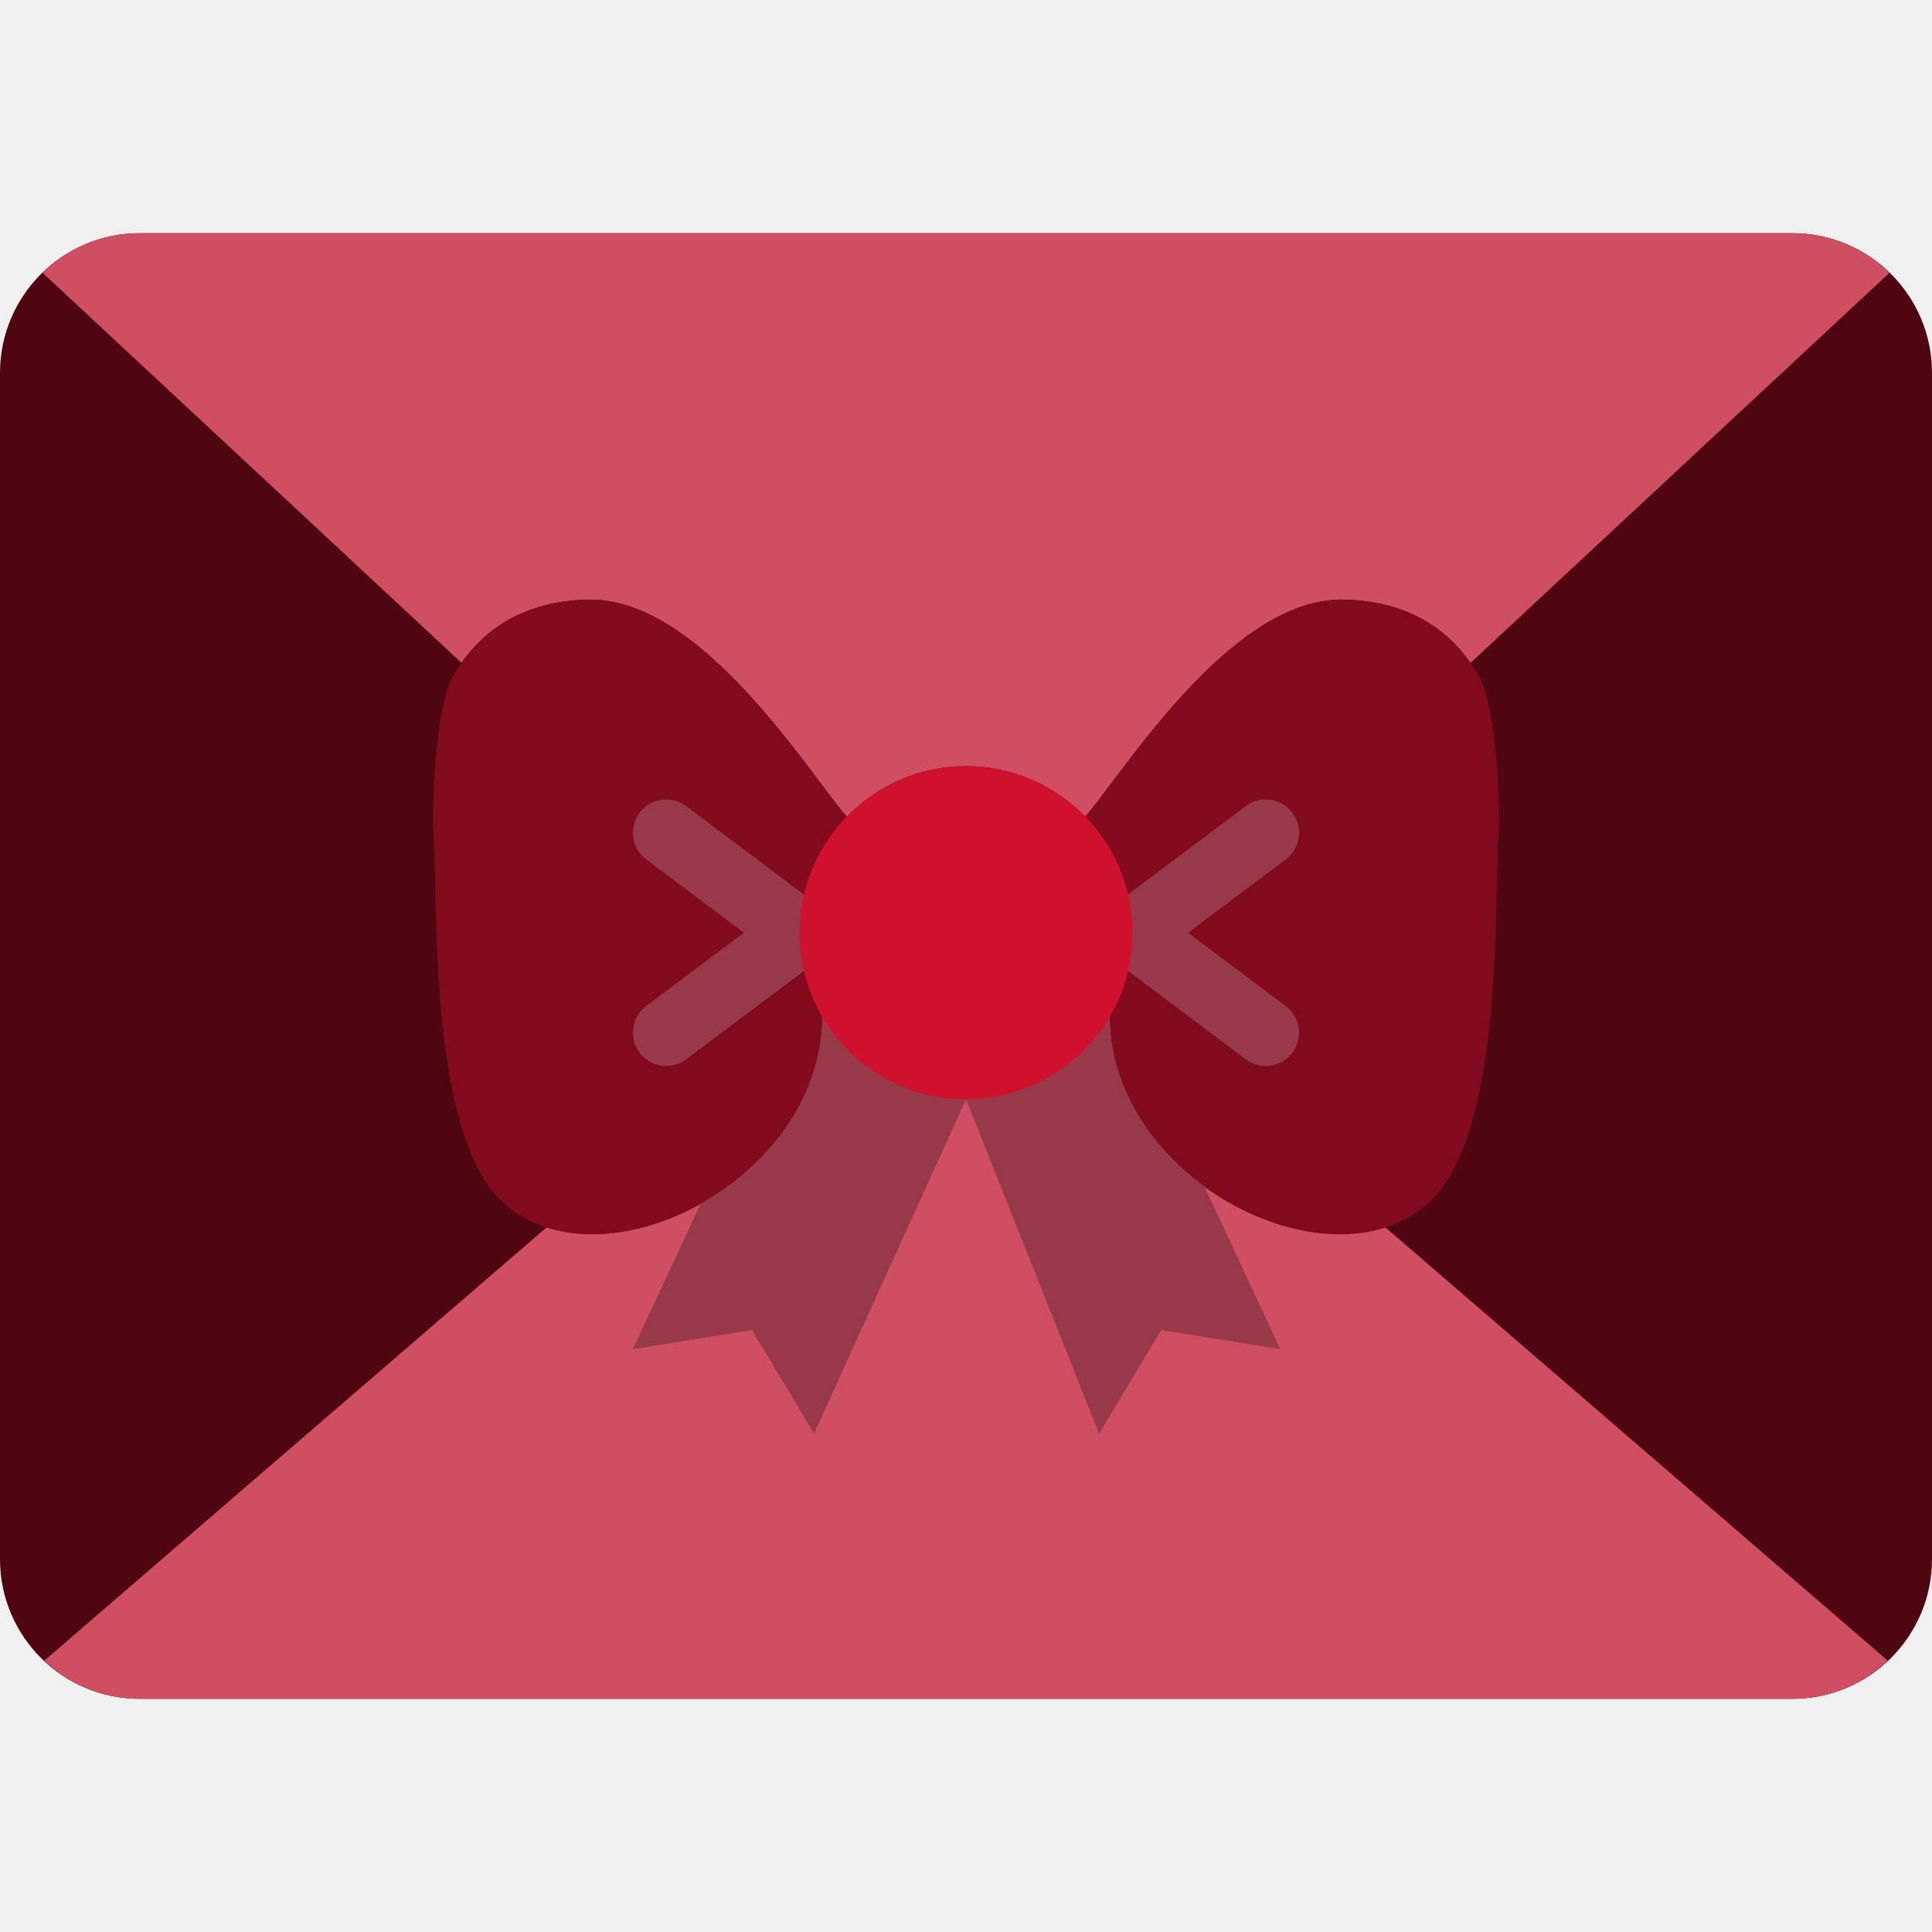
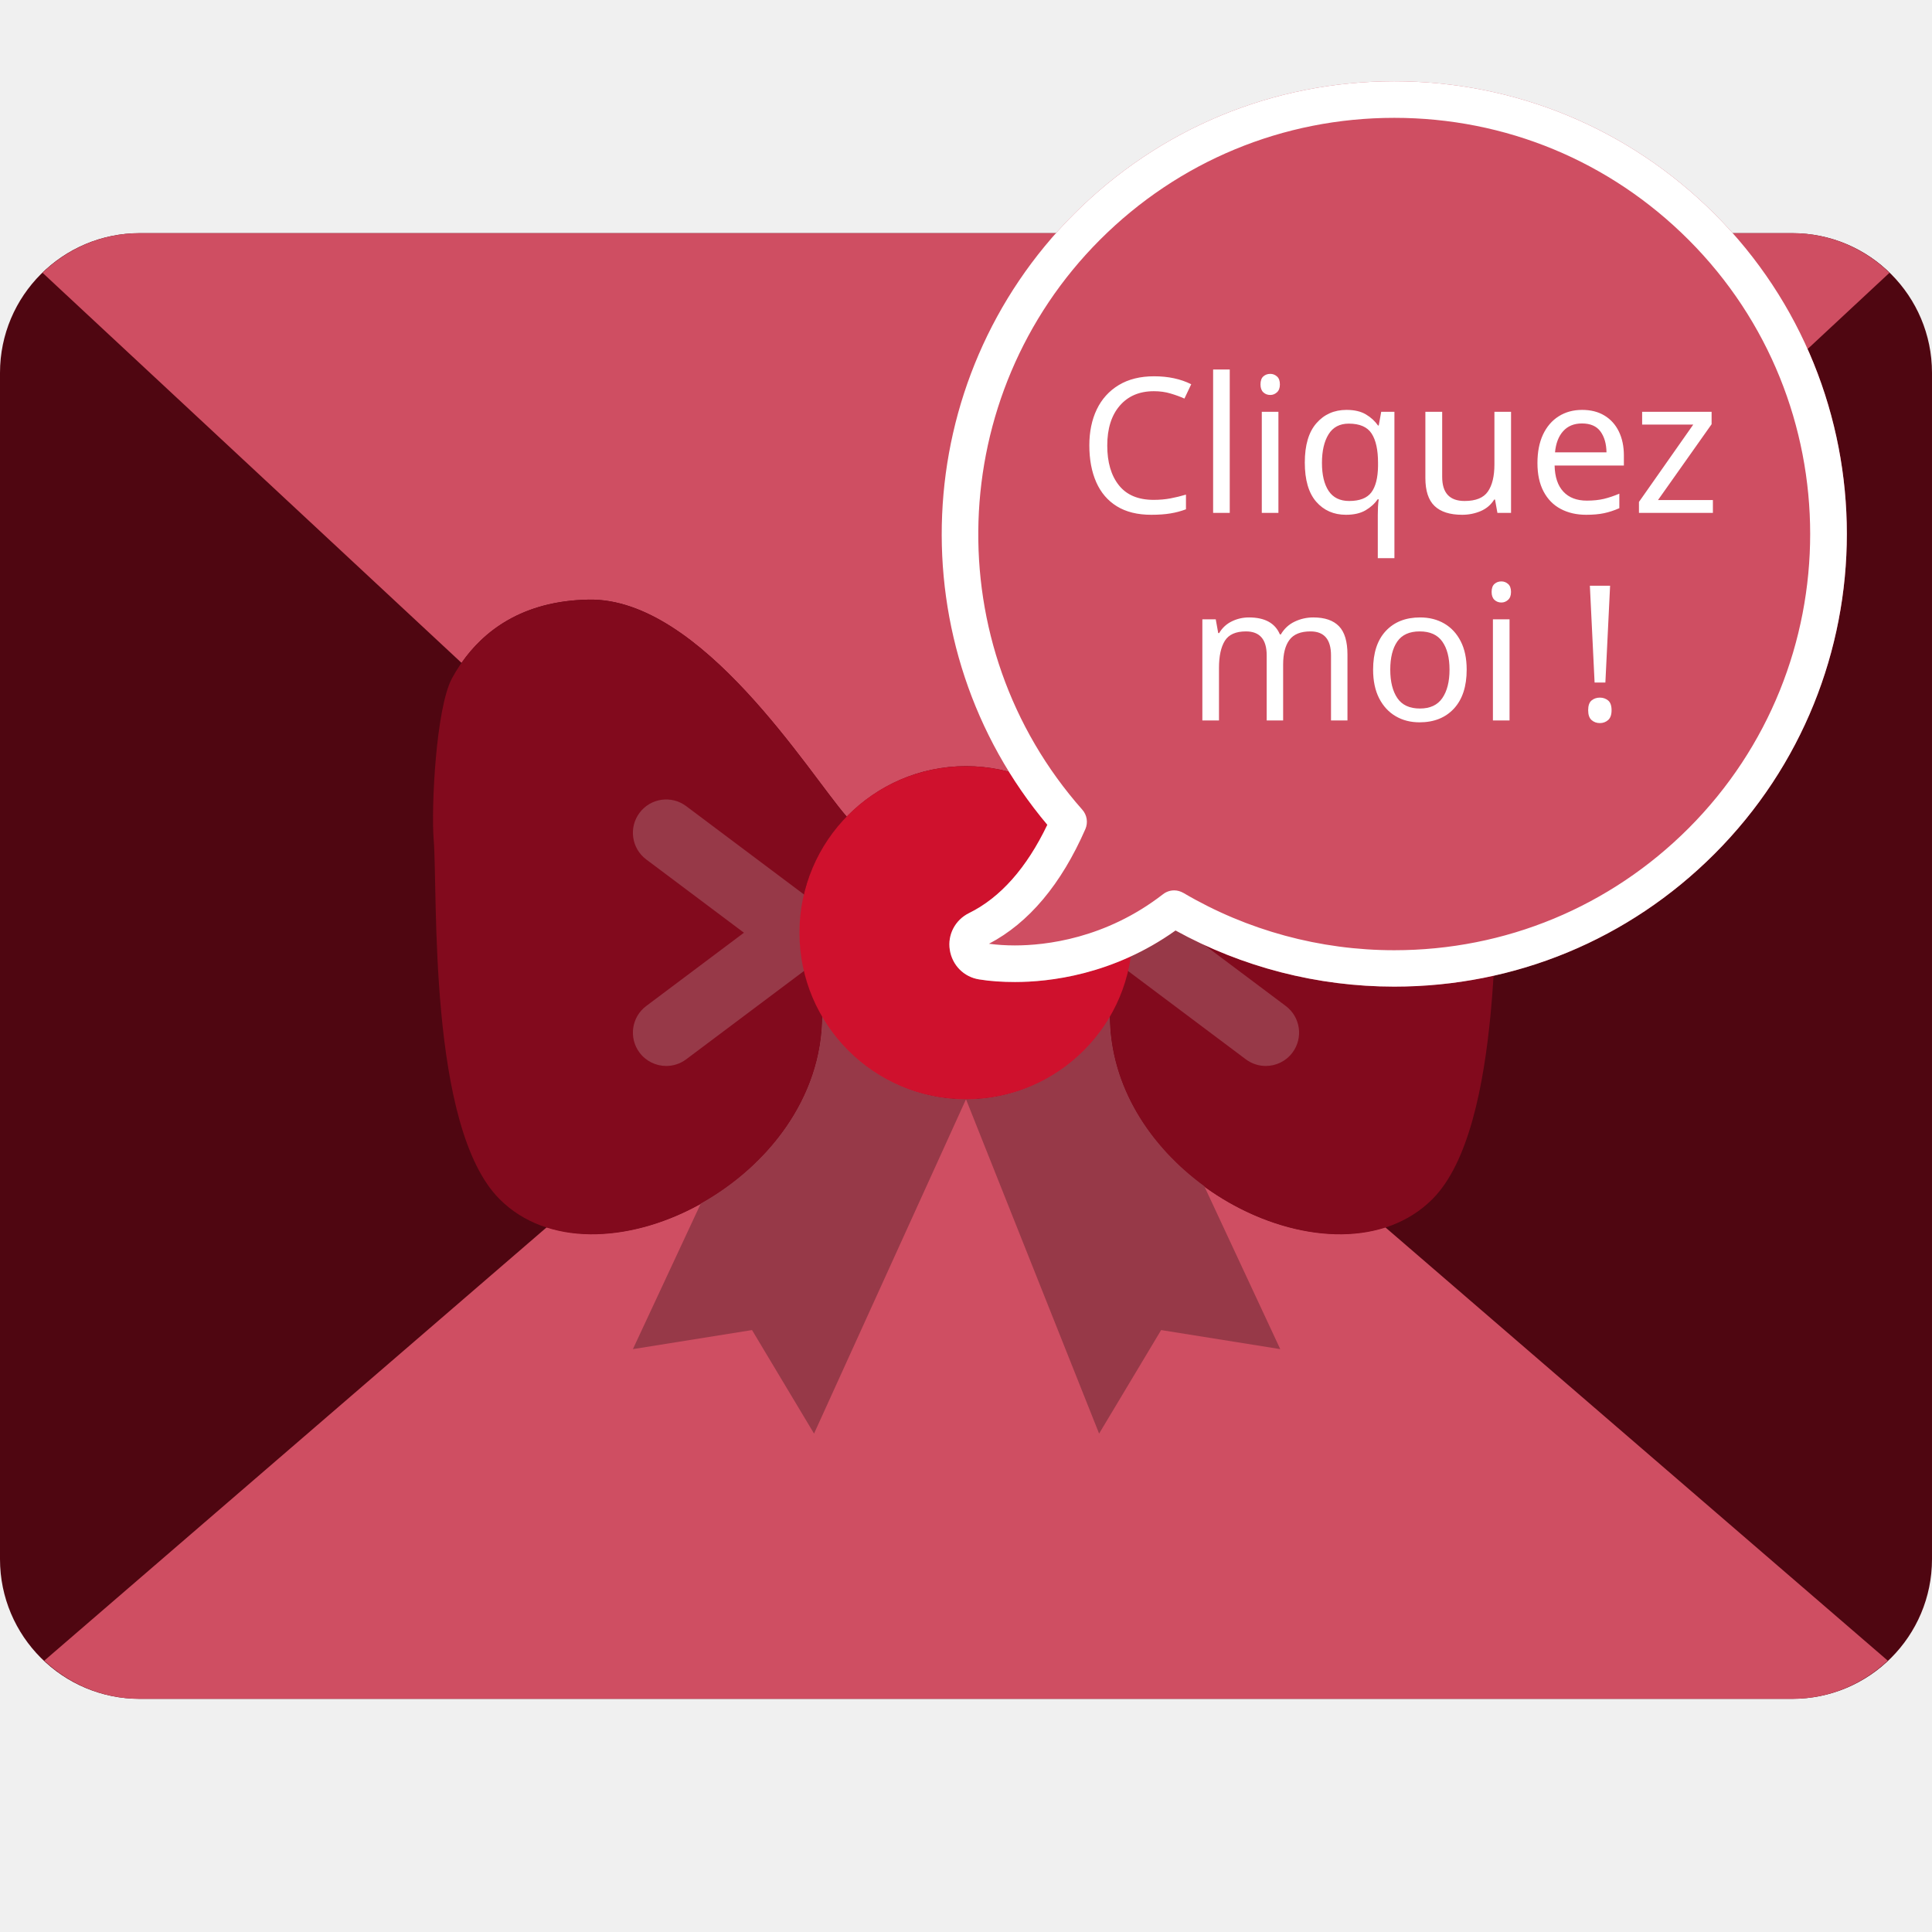
- <svg xmlns="http://www.w3.org/2000/svg" version="1.1" id="Layer_1" x="0px" y="0px" viewBox="0 0 512 512" style="enable-background:new 0 0 512 512;" xml:space="preserve" width="512px" height="512px" class="">
-   <g>
+ <svg xmlns="http://www.w3.org/2000/svg" version="1.1" x="0px" y="0px" width="512px" height="512px" viewBox="0 0 512 512" enable-background="new 0 0 512 512" xml:space="preserve">
+   <g id="Layer_1" display="none">
+     <g display="inline">
+       <g>
+         <path fill="#FABCA3" d="M474.977,450.207H37.032C16.578,450.207,0,433.629,0,413.184V98.816     c0-20.445,16.578-37.023,37.032-37.023h437.944c20.454,0,37.023,16.578,37.023,37.023v314.368     C512,433.629,495.431,450.207,474.977,450.207" />
+         <g>
+           <path fill="#EAD8C3" d="M367.08,325.209c-28.531,9.163-72.986-17.814-72.986-56.107l0,0      c-7.627,13.215-21.742,22.209-38.091,22.209c-16.358,0-30.464-8.994-38.091-22.209l0,0c0,38.293-44.447,65.262-72.986,56.107      L11.735,440.091c6.63,6.232,15.484,10.116,25.3,10.116H474.98c9.815,0,18.67-3.884,25.3-10.116L367.08,325.209z" />
+           <path fill="#EAD8C3" d="M474.975,61.793H37.03c-10.028,0-19.085,4.025-25.759,10.496l111.051,103.389      c5.817-8.351,15.969-16.437,33.651-16.772c29.943-0.574,58.606,46.362,68.431,57.529c8.015-8.236,19.191-13.391,31.594-13.391      c12.412,0,23.578,5.155,31.594,13.391c9.834-11.167,38.497-58.103,68.44-57.529c17.682,0.335,27.833,8.43,33.65,16.781      L500.734,72.289C494.069,65.818,485.003,61.793,474.975,61.793" />
+         </g>
+         <path fill="#8DC4FD" d="M119.804,179.719c5.208-9.569,15.625-20.427,36.167-20.815c29.943-0.574,58.606,46.362,68.431,57.529     c-7.733,7.954-12.544,18.776-12.544,30.746c0,8.024,2.304,15.439,6.047,21.928c0,44.553-60.248,73.931-85.495,48.692     c-19.112-19.12-16.331-81.108-17.479-95.241C114.243,213.934,115.541,187.558,119.804,179.719" />
+         <g>
+           <path fill="#A7D6FE" d="M211.853,256.008c-1.836,0-3.699-0.574-5.288-1.766l-35.31-26.483      c-3.902-2.922-4.687-8.457-1.766-12.359c2.931-3.911,8.457-4.687,12.359-1.766l35.31,26.483      c3.902,2.922,4.687,8.457,1.766,12.359C217.185,254.79,214.537,256.008,211.853,256.008" />
+           <path fill="#A7D6FE" d="M176.561,282.491c-2.684,0-5.332-1.218-7.071-3.531c-2.922-3.901-2.136-9.437,1.766-12.358l35.31-26.483      c3.911-2.913,9.437-2.136,12.359,1.766c2.922,3.902,2.136,9.437-1.766,12.359l-35.31,26.483      C180.259,281.917,178.397,282.491,176.561,282.491" />
+         </g>
+         <path fill="#8DC4FD" d="M392.196,179.719c-5.208-9.569-15.625-20.427-36.167-20.815c-29.943-0.574-58.606,46.362-68.432,57.529     c7.733,7.954,12.545,18.776,12.545,30.746c0,8.024-2.305,15.439-6.047,21.928c0,44.553,60.247,73.931,85.494,48.692     c19.112-19.12,16.331-81.108,17.479-95.241C397.758,213.934,396.46,187.558,392.196,179.719" />
+         <g>
+           <path fill="#A7D6FE" d="M300.146,256.008c-2.684,0-5.332-1.218-7.07-3.531c-2.922-3.902-2.137-9.437,1.766-12.359l35.311-26.483      c3.91-2.922,9.437-2.145,12.358,1.766c2.922,3.902,2.136,9.437-1.766,12.359l-35.31,26.483      C303.846,255.435,301.982,256.008,300.146,256.008" />
+           <path fill="#A7D6FE" d="M335.439,282.491c-1.837,0-3.699-0.574-5.288-1.767l-35.311-26.482      c-3.901-2.922-4.687-8.457-1.766-12.359c2.931-3.902,8.457-4.679,12.358-1.766l35.311,26.482      c3.902,2.922,4.687,8.457,1.766,12.359C340.771,281.273,338.123,282.491,335.439,282.491" />
+           <path fill="#A7D6FE" d="M294.093,269.105L294.093,269.105c-7.627,13.215-21.741,22.209-38.091,22.209      c-16.358,0-30.464-8.994-38.091-22.209l0,0c0,21.821-14.486,39.953-32.203,49.857l-17.982,38.568l31.567-5.049l16.437,27.436      l40.271-88.602l35.274,88.602l16.438-27.436l31.567,5.049l-20.127-43.176C304.861,303.921,294.093,287.898,294.093,269.105" />
+         </g>
+         <path fill="#7DAEE9" d="M300.139,247.177c0,24.373-19.766,44.138-44.139,44.138s-44.138-19.765-44.138-44.138     c0-24.373,19.765-44.138,44.138-44.138S300.139,222.804,300.139,247.177" />
+       </g>
+     </g>
+   </g>
+   <g id="Calque_3">
    <g>
-       <path style="fill:#4F0611" d="M474.977,450.207H37.032C16.578,450.207,0,433.629,0,413.184V98.816   c0-20.445,16.578-37.023,37.032-37.023h437.945c20.454,0,37.023,16.578,37.023,37.023v314.368   C512,433.629,495.431,450.207,474.977,450.207" data-original="#D6CEC5" class="active-path" data-old_color="#FABCA3" />
      <g>
-         <path style="fill:#CF4E62" d="M367.08,325.209c-28.531,9.163-72.986-17.814-72.986-56.108l0,0    c-7.627,13.215-21.742,22.21-38.091,22.21c-16.358,0-30.464-8.995-38.091-22.21l0,0c0,38.294-44.447,65.262-72.986,56.108    L11.735,440.091c6.63,6.232,15.484,10.116,25.3,10.116H474.98c9.816,0,18.67-3.884,25.3-10.116L367.08,325.209z" data-original="#F7EEE4" class="" data-old_color="#EAD8C3" />
-         <path style="fill:#CF4E62" d="M474.975,61.793H37.03c-10.028,0-19.085,4.025-25.759,10.496l111.051,103.389    c5.817-8.351,15.969-16.437,33.651-16.772c29.943-0.574,58.606,46.362,68.431,57.529c8.015-8.236,19.191-13.391,31.594-13.391    c12.412,0,23.578,5.155,31.594,13.391c9.834-11.167,38.497-58.103,68.44-57.529c17.682,0.335,27.833,8.43,33.651,16.781    L500.734,72.289C494.069,65.818,485.003,61.793,474.975,61.793" data-original="#F7EEE4" class="" data-old_color="#EAD8C3" />
+         <path fill="#4F0611" d="M474.977,450.207H37.032C16.578,450.207,0,433.629,0,413.184V98.816     c0-20.445,16.578-37.023,37.032-37.023h437.944c20.454,0,37.023,16.578,37.023,37.023v314.368     C512,433.629,495.431,450.207,474.977,450.207" />
+         <g>
+           <path fill="#CF4E62" d="M367.08,325.209c-28.531,9.163-72.986-17.814-72.986-56.107l0,0      c-7.627,13.215-21.742,22.209-38.091,22.209c-16.358,0-30.464-8.994-38.091-22.209l0,0c0,38.293-44.447,65.262-72.986,56.107      L11.735,440.091c6.63,6.232,15.484,10.116,25.3,10.116H474.98c9.815,0,18.67-3.884,25.3-10.116L367.08,325.209z" />
+           <path fill="#CF4E62" d="M474.975,61.793H37.03c-10.028,0-19.085,4.025-25.759,10.496l111.051,103.389      c5.817-8.351,15.969-16.437,33.651-16.772c29.943-0.574,58.606,46.362,68.431,57.529c8.015-8.236,19.191-13.391,31.594-13.391      c12.412,0,23.578,5.155,31.594,13.391c9.834-11.167,38.497-58.103,68.44-57.529c17.682,0.335,27.833,8.43,33.65,16.781      L500.734,72.289C494.069,65.818,485.003,61.793,474.975,61.793" />
+         </g>
+         <path fill="#820A1D" d="M119.804,179.719c5.208-9.569,15.625-20.427,36.167-20.815c29.943-0.574,58.606,46.362,68.431,57.529     c-7.733,7.954-12.544,18.776-12.544,30.746c0,8.024,2.304,15.439,6.047,21.928c0,44.553-60.248,73.931-85.495,48.692     c-19.112-19.12-16.331-81.108-17.479-95.241C114.243,213.934,115.541,187.558,119.804,179.719" />
+         <g>
+           <path fill="#973948" d="M211.853,256.008c-1.836,0-3.699-0.574-5.288-1.766l-35.31-26.483      c-3.902-2.922-4.687-8.457-1.766-12.359c2.931-3.911,8.457-4.687,12.359-1.766l35.31,26.483      c3.902,2.922,4.687,8.457,1.766,12.359C217.185,254.79,214.537,256.008,211.853,256.008" />
+           <path fill="#973948" d="M176.561,282.491c-2.684,0-5.332-1.218-7.071-3.531c-2.922-3.901-2.136-9.437,1.766-12.358l35.31-26.483      c3.911-2.913,9.437-2.136,12.359,1.766c2.922,3.902,2.136,9.437-1.766,12.359l-35.31,26.483      C180.259,281.917,178.397,282.491,176.561,282.491" />
+         </g>
+         <path fill="#820A1D" d="M392.196,179.719c-5.208-9.569-15.625-20.427-36.167-20.815c-29.943-0.574-58.606,46.362-68.432,57.529     c7.733,7.954,12.545,18.776,12.545,30.746c0,8.024-2.305,15.439-6.047,21.928c0,44.553,60.247,73.931,85.494,48.692     c19.112-19.12,16.331-81.108,17.479-95.241C397.758,213.934,396.46,187.558,392.196,179.719" />
+         <g>
+           <path fill="#973948" d="M300.146,256.008c-2.684,0-5.332-1.218-7.07-3.531c-2.922-3.901-2.137-9.437,1.766-12.358l35.311-26.483      c3.91-2.922,9.437-2.145,12.358,1.766c2.922,3.902,2.136,9.437-1.766,12.359l-35.31,26.483      C303.846,255.436,301.982,256.008,300.146,256.008" />
+           <path fill="#973948" d="M335.439,282.491c-1.837,0-3.699-0.574-5.288-1.767l-35.311-26.482      c-3.901-2.922-4.687-8.457-1.766-12.359c2.931-3.902,8.457-4.679,12.358-1.766l35.311,26.482      c3.902,2.922,4.687,8.457,1.766,12.359C340.771,281.273,338.123,282.491,335.439,282.491" />
+           <path fill="#973948" d="M294.093,269.105L294.093,269.105c-7.627,13.215-21.741,22.209-38.091,22.209      c-16.358,0-30.464-8.994-38.091-22.209l0,0c0,21.821-14.486,39.953-32.203,49.857l-17.982,38.568l31.567-5.049l16.437,27.436      l40.271-88.602l35.274,88.602l16.438-27.436l31.567,5.049l-20.127-43.176C304.861,303.921,294.093,287.898,294.093,269.105" />
+         </g>
+         <path fill="#CF112D" d="M300.139,247.177c0,24.373-19.766,44.138-44.139,44.138s-44.138-19.765-44.138-44.138     c0-24.373,19.765-44.138,44.138-44.138S300.139,222.804,300.139,247.177" />
      </g>
-       <path style="fill:#820A1D" d="M119.804,179.719c5.208-9.569,15.625-20.427,36.167-20.815   c29.943-0.574,58.606,46.362,68.431,57.529c-7.733,7.954-12.544,18.776-12.544,30.746c0,8.024,2.304,15.439,6.047,21.928   c0,44.553-60.248,73.931-85.495,48.693c-19.112-19.121-16.331-81.108-17.479-95.241   C114.243,213.934,115.541,187.558,119.804,179.719" data-original="#BE3A2B" class="" data-old_color="#8DC4FD" />
+     </g>
+   </g>
+   <g id="Calque_4" display="none">
+     <g display="inline">
      <g>
-         <path style="fill:#973948" d="M211.853,256.008c-1.836,0-3.699-0.574-5.288-1.766l-35.31-26.483    c-3.902-2.922-4.687-8.457-1.766-12.359c2.931-3.911,8.457-4.687,12.359-1.766l35.31,26.483c3.902,2.922,4.687,8.457,1.766,12.359    C217.185,254.79,214.537,256.008,211.853,256.008" data-original="#922C25" class="" data-old_color="#A7D6FE" />
-         <path style="fill:#973948" d="M176.561,282.491c-2.684,0-5.332-1.218-7.071-3.531c-2.922-3.902-2.136-9.437,1.766-12.359    l35.31-26.483c3.911-2.913,9.437-2.136,12.359,1.766s2.136,9.437-1.766,12.359l-35.31,26.483    C180.259,281.917,178.397,282.491,176.561,282.491" data-original="#922C25" class="" data-old_color="#A7D6FE" />
+         <path fill="#F59A7B" d="M474.977,450.207H37.032C16.578,450.207,0,433.629,0,413.184V98.816     c0-20.445,16.578-37.023,37.032-37.023h437.944c20.454,0,37.023,16.578,37.023,37.023v314.368     C512,433.629,495.431,450.207,474.977,450.207" />
+         <g>
+           <path fill="#FCD8C0" d="M367.08,325.209c-28.531,9.163-72.986-17.814-72.986-56.107l0,0      c-7.627,13.215-21.742,22.209-38.091,22.209c-16.358,0-30.464-8.994-38.091-22.209l0,0c0,38.293-44.447,65.262-72.986,56.107      L11.735,440.091c6.63,6.232,15.484,10.116,25.3,10.116H474.98c9.815,0,18.67-3.884,25.3-10.116L367.08,325.209z" />
+           <path fill="#FCD8C0" d="M474.975,61.793H37.03c-10.028,0-19.085,4.025-25.759,10.496l111.051,103.389      c5.817-8.351,15.969-16.437,33.651-16.772c29.943-0.574,58.606,46.362,68.431,57.529c8.015-8.236,19.191-13.391,31.594-13.391      c12.412,0,23.578,5.155,31.594,13.391c9.834-11.167,38.497-58.103,68.44-57.529c17.682,0.335,27.833,8.43,33.65,16.781      L500.734,72.289C494.069,65.818,485.003,61.793,474.975,61.793" />
+         </g>
+         <path fill="#BEFAE2" d="M119.804,179.719c5.208-9.569,15.625-20.427,36.167-20.815c29.943-0.574,58.606,46.362,68.431,57.529     c-7.733,7.954-12.544,18.776-12.544,30.747c0,8.023,2.304,15.438,6.047,21.928c0,44.553-60.248,73.931-85.495,48.692     c-19.112-19.12-16.331-81.108-17.479-95.241C114.243,213.934,115.541,187.558,119.804,179.719" />
+         <g>
+           <path fill="#87FFE5" d="M211.853,256.008c-1.836,0-3.699-0.574-5.288-1.766l-35.31-26.483      c-3.902-2.922-4.687-8.457-1.766-12.359c2.931-3.911,8.457-4.687,12.359-1.766l35.31,26.483      c3.902,2.922,4.687,8.457,1.766,12.359C217.185,254.79,214.537,256.008,211.853,256.008" />
+           <path fill="#87FFE5" d="M176.561,282.491c-2.684,0-5.332-1.218-7.071-3.531c-2.922-3.901-2.136-9.437,1.766-12.358l35.31-26.483      c3.911-2.913,9.437-2.136,12.359,1.766c2.922,3.902,2.136,9.437-1.766,12.359l-35.31,26.483      C180.259,281.917,178.397,282.491,176.561,282.491" />
+         </g>
+         <path fill="#BEFAE2" d="M392.196,179.719c-5.208-9.569-15.625-20.427-36.167-20.815c-29.943-0.574-58.606,46.362-68.432,57.529     c7.733,7.954,12.545,18.776,12.545,30.747c0,8.023-2.305,15.438-6.047,21.928c0,44.553,60.247,73.931,85.494,48.692     c19.112-19.12,16.331-81.108,17.479-95.241C397.758,213.934,396.46,187.558,392.196,179.719" />
+         <g>
+           <path fill="#87FFE5" d="M300.146,256.008c-2.684,0-5.332-1.218-7.07-3.531c-2.922-3.901-2.137-9.437,1.766-12.358l35.311-26.483      c3.91-2.922,9.437-2.145,12.358,1.766c2.922,3.902,2.136,9.437-1.766,12.359l-35.31,26.483      C303.846,255.436,301.982,256.008,300.146,256.008" />
+           <path fill="#87FFE5" d="M335.439,282.491c-1.837,0-3.699-0.574-5.288-1.767l-35.311-26.482      c-3.901-2.922-4.687-8.457-1.766-12.359c2.931-3.902,8.457-4.679,12.358-1.766l35.311,26.482      c3.902,2.922,4.687,8.457,1.766,12.359C340.771,281.273,338.123,282.491,335.439,282.491" />
+           <path fill="#87FFE5" d="M294.093,269.105L294.093,269.105c-7.627,13.215-21.741,22.209-38.091,22.209      c-16.358,0-30.464-8.994-38.091-22.209l0,0c0,21.821-14.486,39.953-32.203,49.857l-17.982,38.568l31.567-5.049l16.437,27.436      l40.271-88.602l35.274,88.602l16.438-27.436l31.567,5.049l-20.127-43.176C304.861,303.921,294.093,287.898,294.093,269.105" />
+         </g>
+         <path fill="#E7FAFA" d="M300.139,247.177c0,24.373-19.766,44.138-44.139,44.138s-44.138-19.765-44.138-44.138     c0-24.373,19.765-44.138,44.138-44.138S300.139,222.804,300.139,247.177" />
      </g>
-       <path style="fill:#820A1D" d="M392.196,179.719c-5.208-9.569-15.625-20.427-36.167-20.815   c-29.943-0.574-58.606,46.362-68.431,57.529c7.733,7.954,12.544,18.776,12.544,30.746c0,8.024-2.304,15.439-6.047,21.928   c0,44.553,60.248,73.931,85.495,48.693c19.112-19.121,16.331-81.108,17.479-95.241C397.758,213.934,396.46,187.558,392.196,179.719   " data-original="#BE3A2B" class="" data-old_color="#8DC4FD" />
+     </g>
+   </g>
+   <g id="Calque_2">
+     <g>
      <g>
-         <path style="fill:#973948" d="M300.147,256.008c-2.684,0-5.332-1.218-7.071-3.531c-2.922-3.902-2.136-9.437,1.766-12.359    l35.31-26.483c3.911-2.922,9.437-2.145,12.359,1.766c2.922,3.902,2.136,9.437-1.766,12.359l-35.31,26.483    C303.845,255.435,301.983,256.008,300.147,256.008" data-original="#922C25" class="" data-old_color="#A7D6FE" />
-         <path style="fill:#973948" d="M335.439,282.491c-1.836,0-3.699-0.574-5.288-1.766l-35.31-26.483    c-3.902-2.922-4.687-8.457-1.766-12.359c2.931-3.902,8.457-4.679,12.359-1.766l35.31,26.483c3.902,2.922,4.687,8.457,1.766,12.359    C340.771,281.273,338.123,282.491,335.439,282.491" data-original="#922C25" class="" data-old_color="#A7D6FE" />
-         <path style="fill:#973948" d="M294.093,269.105L294.093,269.105c-7.627,13.215-21.742,22.21-38.091,22.21    c-16.358,0-30.464-8.995-38.091-22.21l0,0c0,21.822-14.486,39.954-32.203,49.858l-17.982,38.568l31.567-5.049l16.437,27.436    l40.271-88.602l35.275,88.602l16.437-27.436l31.567,5.049l-20.127-43.176C304.862,303.921,294.093,287.899,294.093,269.105" data-original="#922C25" class="" data-old_color="#A7D6FE" />
+         <g>
+           <g>
+             <path fill="#CF4E62" d="M256.799,241.98c-3.672,1.812-5.728,5.729-5.092,9.742c0.637,4.063,3.721,7.196,7.784,7.833       c2.986,0.49,6.218,0.687,9.496,0.687c8.911,0,25.898-1.812,42.543-13.659c17.673,9.742,37.646,14.881,57.962,14.881       c32.066,0,62.174-12.483,84.84-35.149c46.801-46.801,46.801-122.876,0-169.678c-22.666-22.617-52.773-35.101-84.84-35.101       c-32.065,0-62.173,12.484-84.838,35.15c-44.011,44.01-46.899,114.555-7.099,161.894       C272.072,230.035,265.072,237.917,256.799,241.98z" />
+           </g>
+         </g>
      </g>
-       <path style="fill:#CF112D" d="M300.138,247.177c0,24.373-19.765,44.138-44.138,44.138s-44.138-19.765-44.138-44.138   s19.765-44.138,44.138-44.138S300.138,222.804,300.138,247.177" data-original="#F97B76" class="" data-old_color="#7DAEE9" />
+       <g>
+         <g>
+           <g>
+             <path fill="#FFFFFF" d="M256.799,241.98c-3.672,1.812-5.728,5.729-5.092,9.742c0.637,4.063,3.721,7.196,7.784,7.833       c2.986,0.49,6.218,0.687,9.496,0.687c8.911,0,25.898-1.812,42.543-13.659c17.673,9.742,37.646,14.881,57.962,14.881       c32.066,0,62.174-12.483,84.84-35.149c46.801-46.801,46.801-122.876,0-169.678c-22.666-22.617-52.773-35.101-84.84-35.101       c-32.065,0-62.173,12.484-84.838,35.15c-44.011,44.01-46.899,114.555-7.099,161.894       C272.072,230.035,265.072,237.917,256.799,241.98z M291.507,63.539c20.807-20.806,48.516-32.31,77.985-32.31       c29.472,0,57.131,11.456,77.986,32.31c42.982,42.983,42.982,112.939,0,155.971c-20.807,20.806-48.515,32.31-77.986,32.31       c-19.68,0-38.968-5.239-55.856-15.176c-0.783-0.439-1.616-0.685-2.449-0.685c-1.076,0-2.104,0.342-2.985,1.027       c-15.226,11.798-31.136,13.561-39.263,13.561c-2.349,0-4.65-0.147-6.853-0.44c10.574-5.531,19.141-15.763,25.555-30.401       c0.733-1.712,0.439-3.72-0.833-5.141C248.33,171.044,250.385,104.711,291.507,63.539z" />
+           </g>
+           <text transform="matrix(1 0 0 1 285.6377 135.9229)">
+             <tspan x="0" y="0" fill="#FFFFFF" font-family="'Lato-Bold'" font-size="50">Cliquez</tspan>
+             <tspan x="28.75" y="55" fill="#FFFFFF" font-family="'Lato-Bold'" font-size="50">moi !</tspan>
+           </text>
+         </g>
+       </g>
    </g>
  </g>
</svg>
